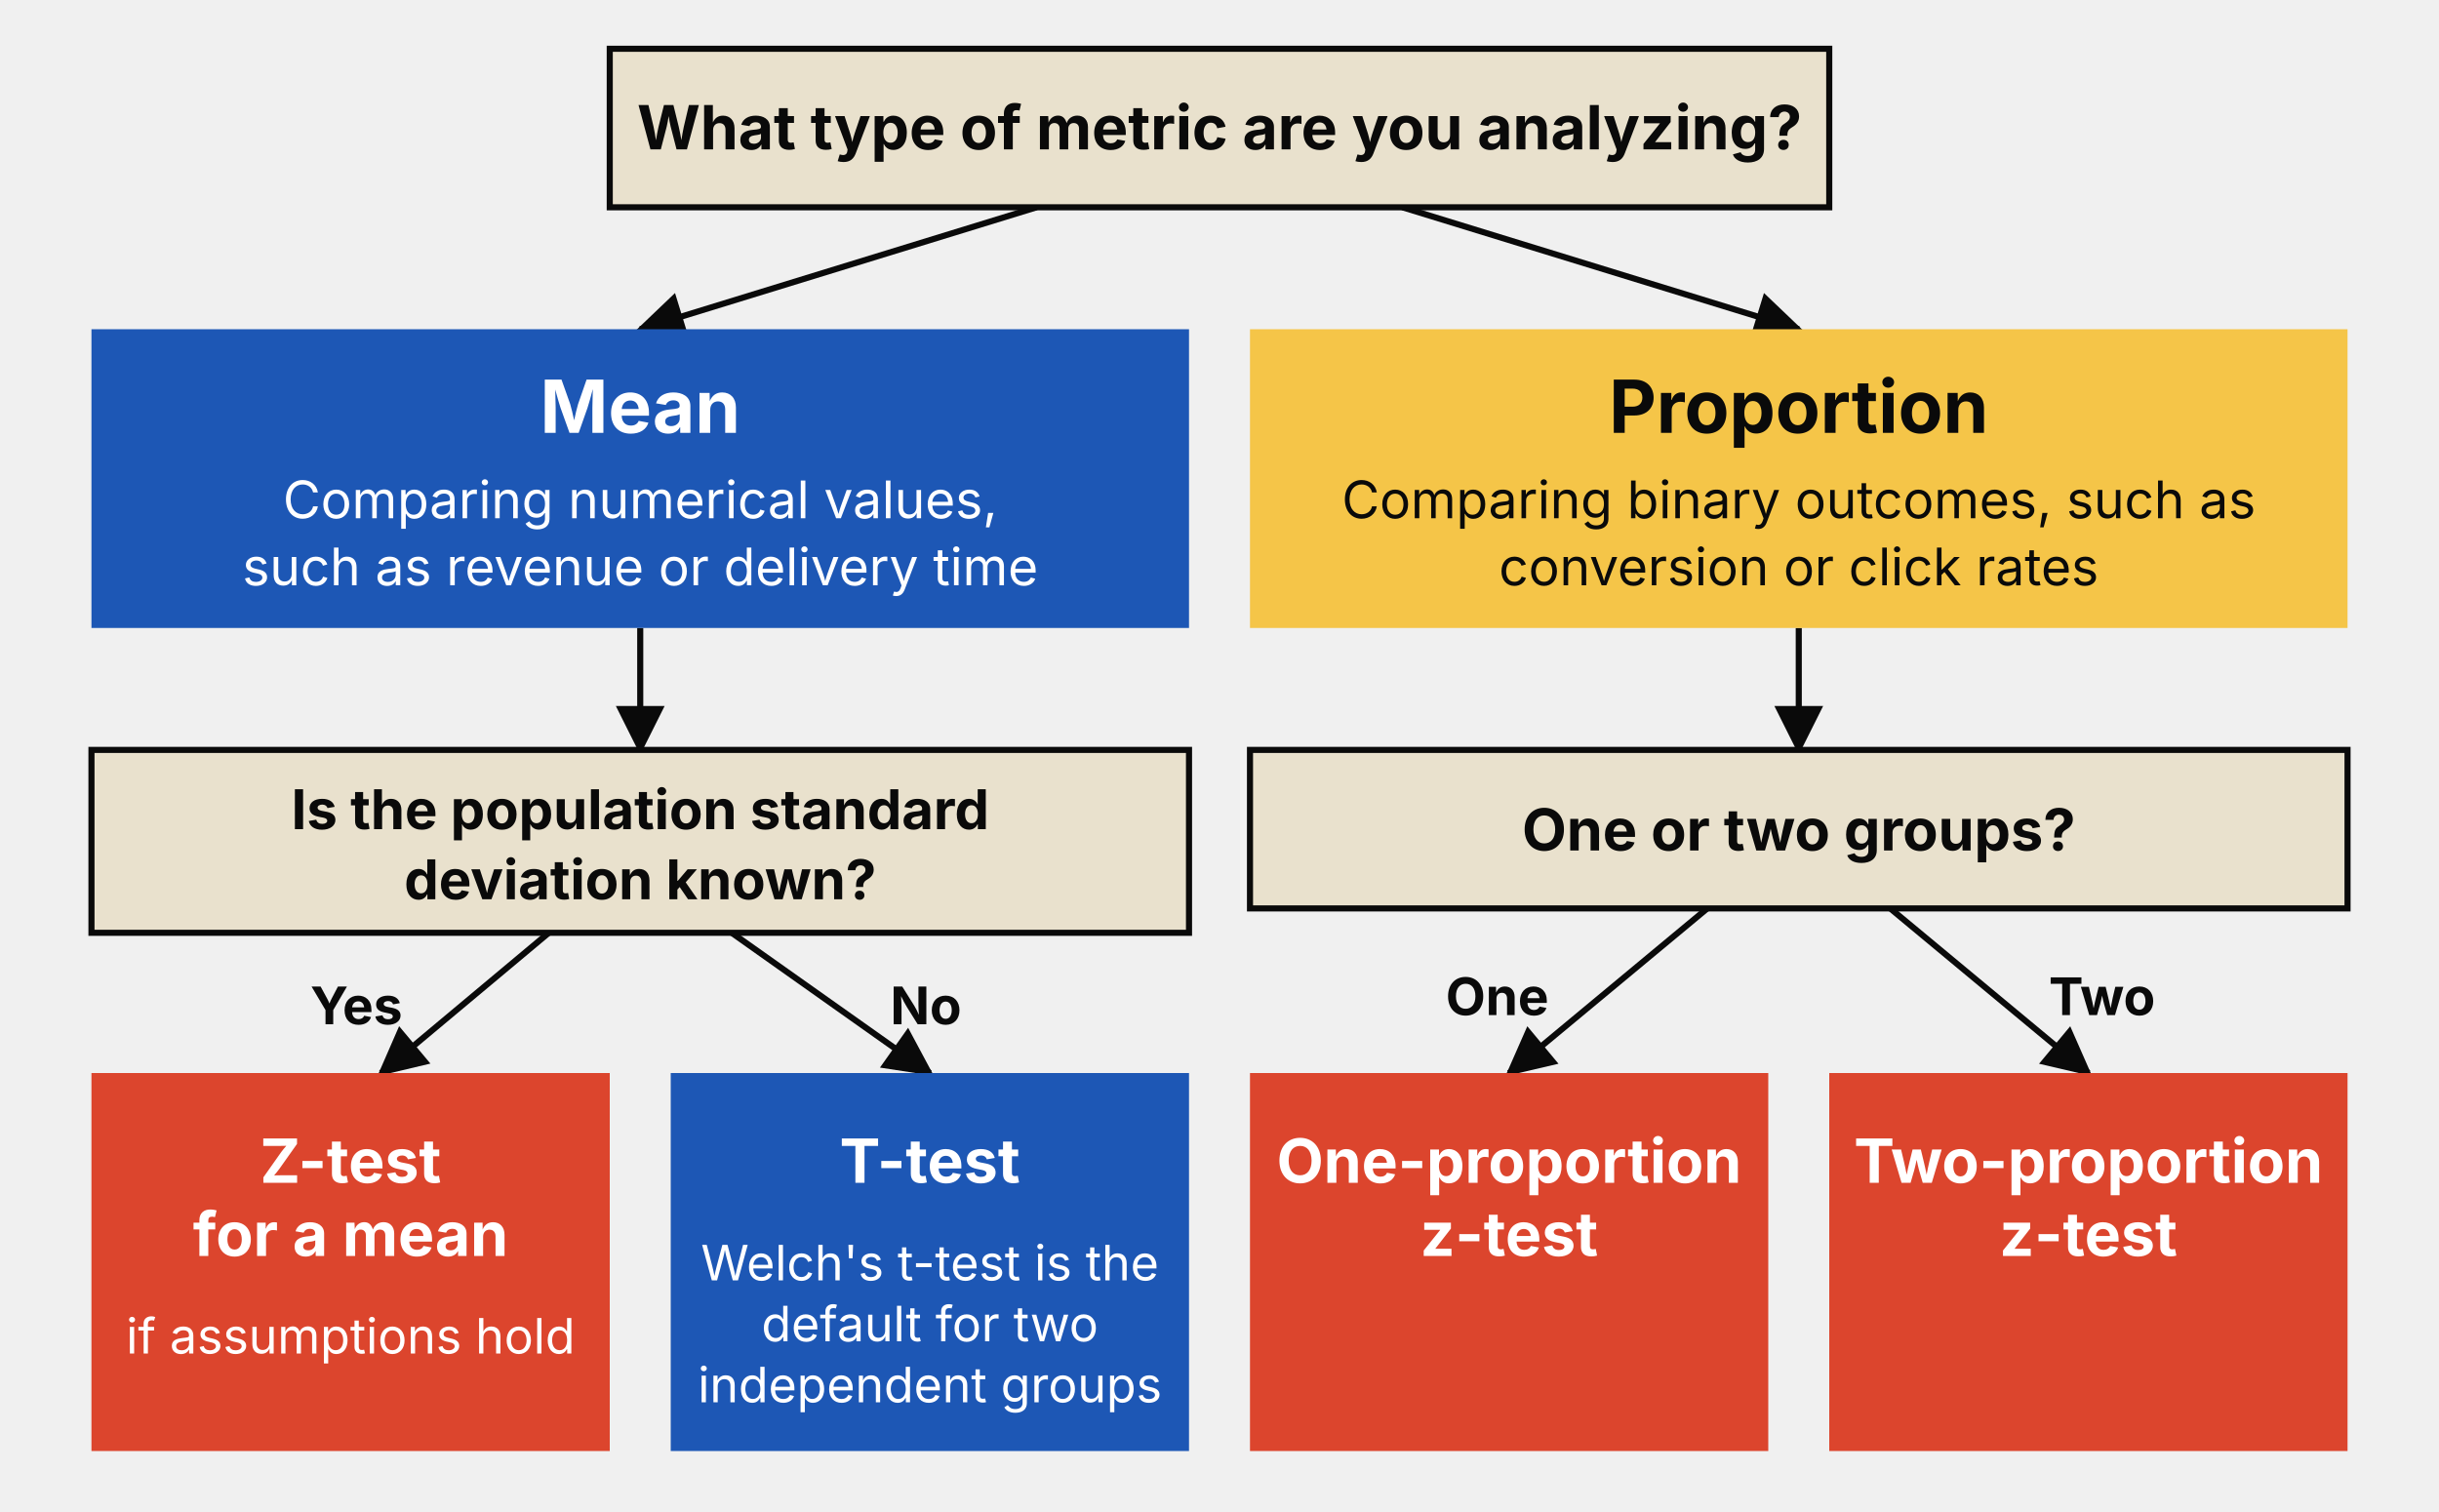
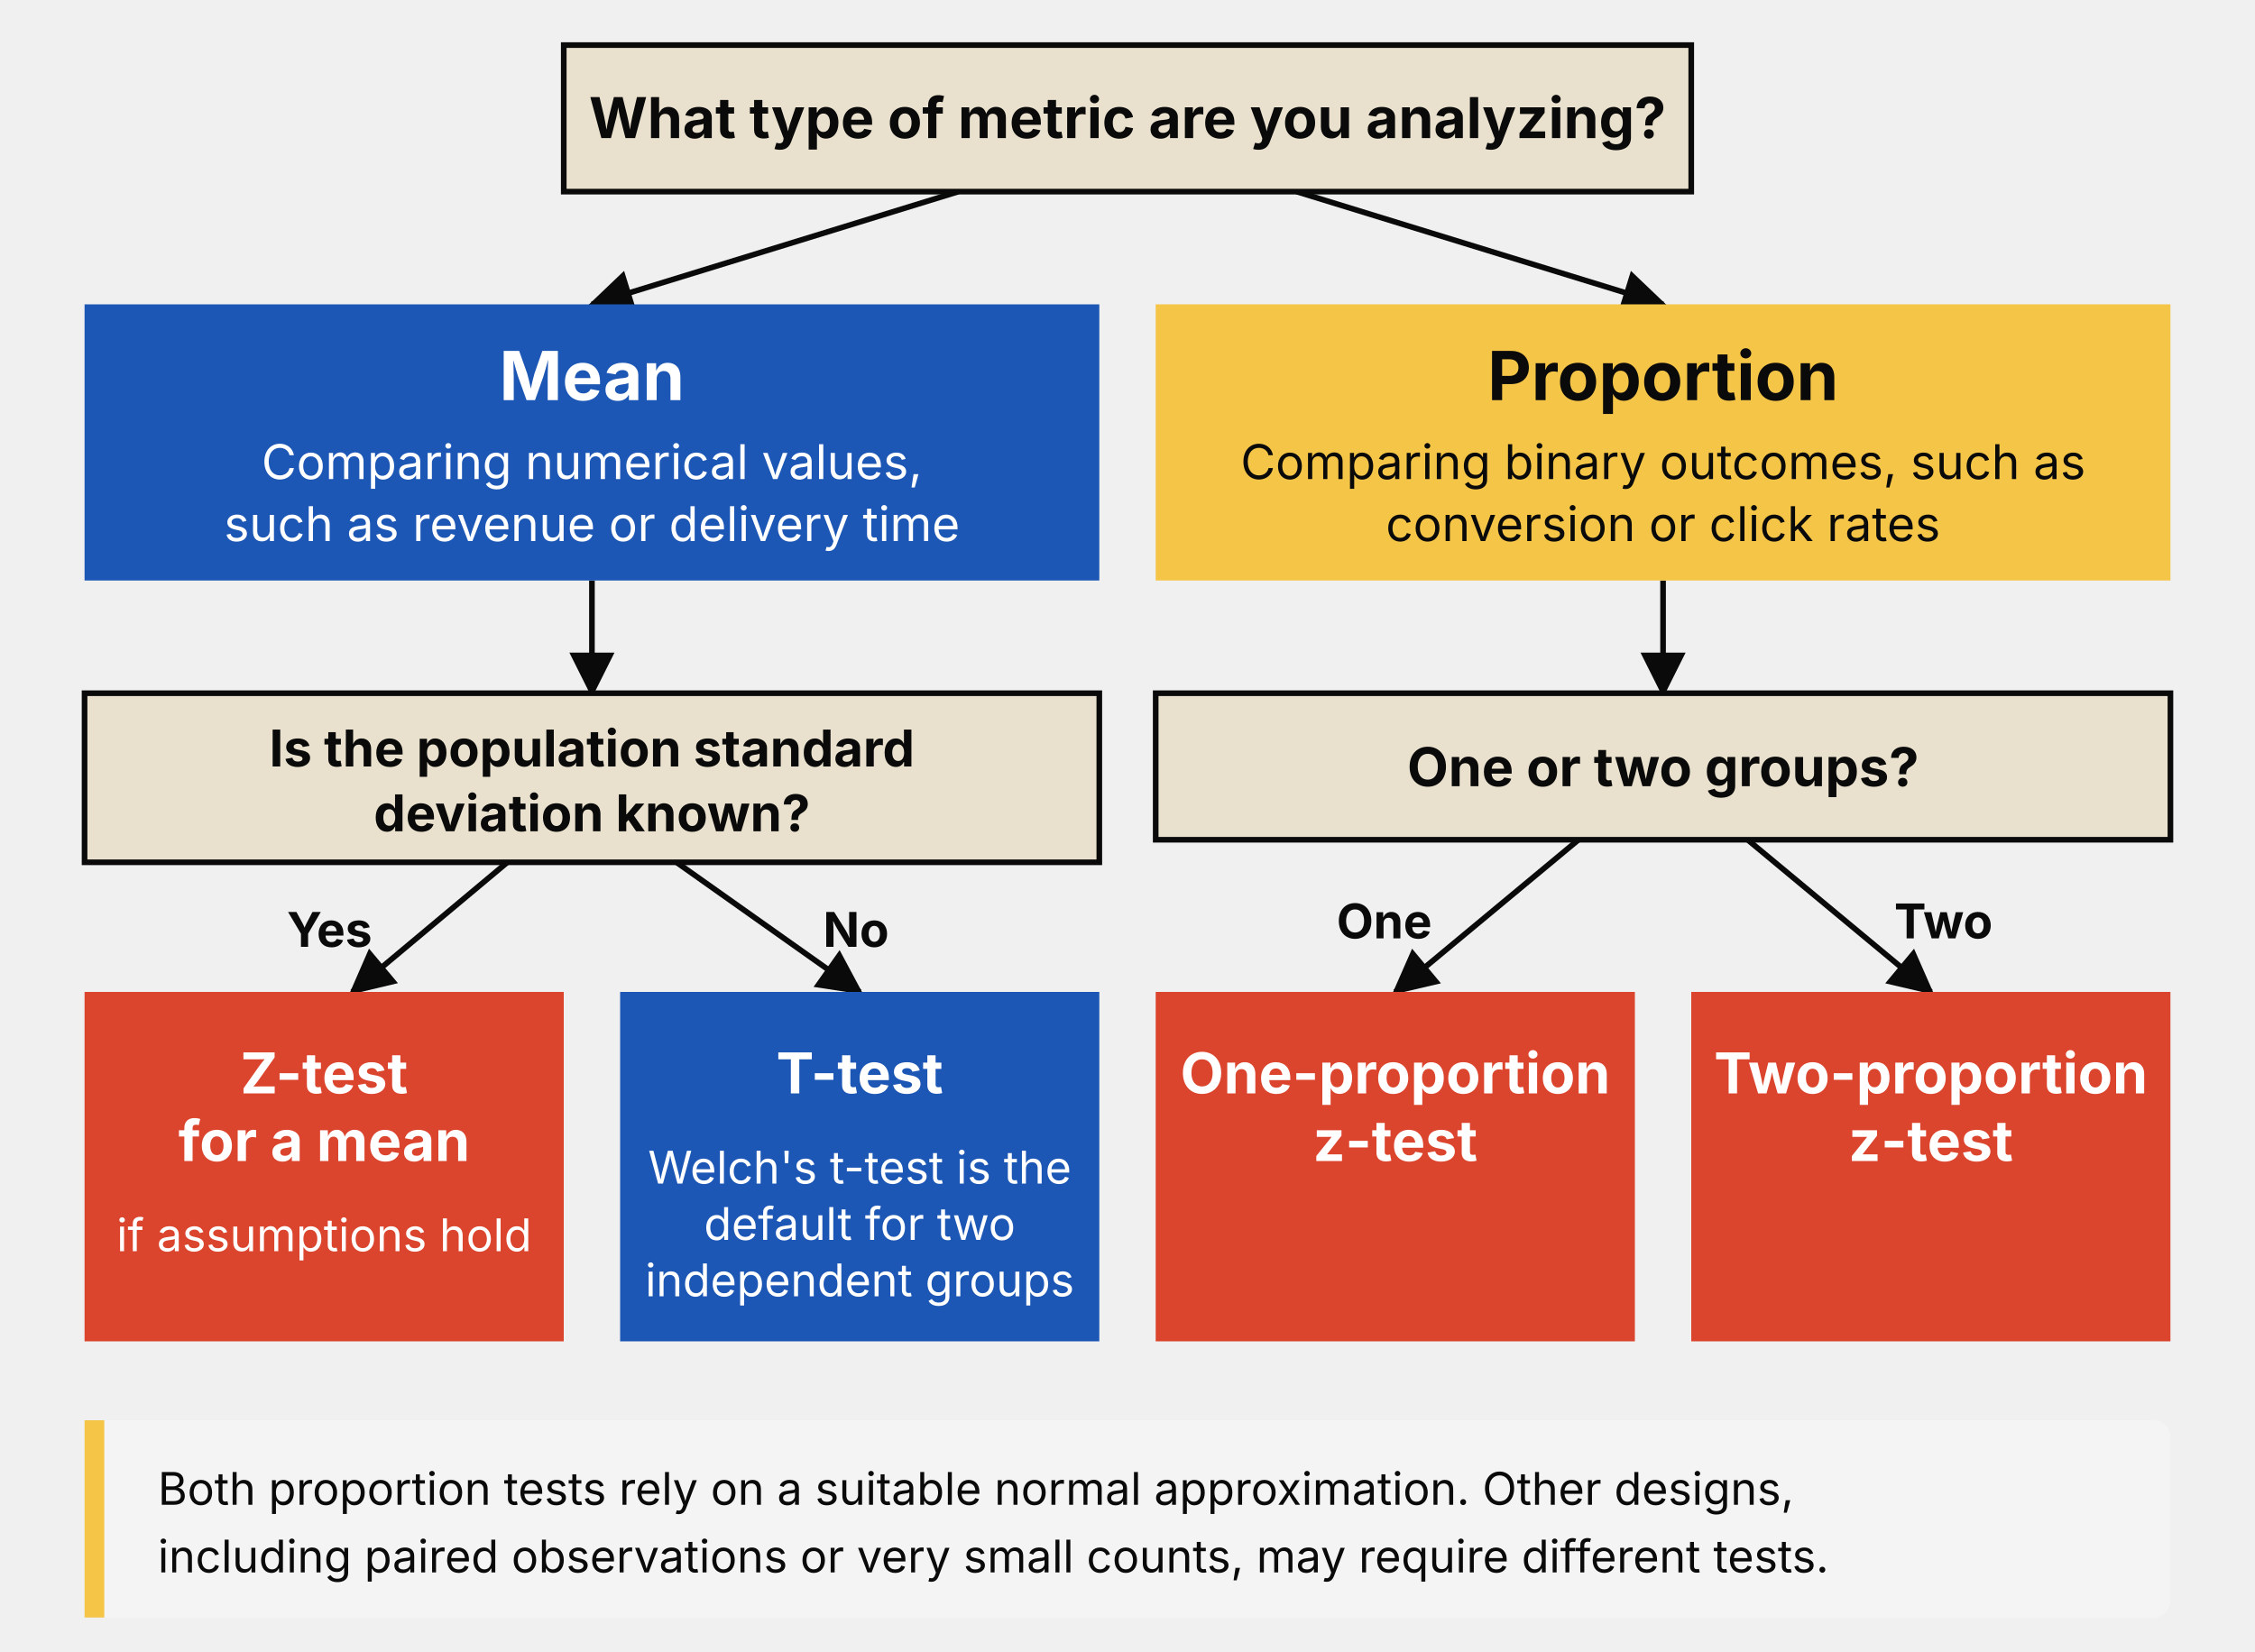
- <svg xmlns="http://www.w3.org/2000/svg" viewBox="0 0 800 496" role="img" aria-label="Decision tree. First question: what type of metric are you analyzing? A mean leads to the question whether the population standard deviation is known: yes means a z-test for a mean, no means a t-test, with Welch's t-test as the default for two independent groups. A proportion leads to the question whether there are one or two groups: one means a one-proportion z-test, two means a two-proportion z-test.">
+ <svg xmlns="http://www.w3.org/2000/svg" viewBox="0 0 800 586" role="img" aria-label="Decision tree. First question: what type of metric are you analyzing? A mean leads to the question whether the population standard deviation is known: yes means a z-test for a mean, no means a t-test, with Welch's t-test as the default for two independent groups. A proportion leads to the question whether there are one or two groups: one means a one-proportion z-test, two means a two-proportion z-test.">
  <defs>
    <marker id="arr" viewBox="0 0 10 10" refX="9" refY="5" markerWidth="8" markerHeight="8" orient="auto-start-reverse">
      <path d="M0 0 L10 5 L0 10 z" fill="#0a0a0a" />
    </marker>
  </defs>
  <g font-family="Inter, Helvetica, Arial, sans-serif" font-size="17" fill="#0a0a0a" text-anchor="middle">
    <g stroke="#0a0a0a" stroke-width="2" fill="none" marker-end="url(#arr)">
      <path d="M340 68 L210 108" />
      <path d="M460 68 L590 108" />
      <path d="M210 206 L210 246" />
      <path d="M590 206 L590 246" />
      <path d="M180 306 L125 352" />
      <path d="M240 306 L305 352" />
      <path d="M560 298 L495 352" />
      <path d="M620 298 L685 352" />
    </g>
    <rect x="200" y="16" width="400" height="52" fill="#e9e1cd" stroke="#0a0a0a" stroke-width="2" />
    <text x="400" y="49" font-size="20" font-weight="700">What type of metric are you analyzing?</text>
    <rect x="30" y="108" width="360" height="98" fill="#1d57b5" />
    <text x="210" y="142" fill="#ffffff" font-size="24" font-weight="700">Mean</text>
    <text x="210" y="170" fill="#ffffff">Comparing numerical values,</text>
    <text x="210" y="192" fill="#ffffff">such as revenue or delivery time</text>
    <rect x="30" y="246" width="360" height="60" fill="#e9e1cd" stroke="#0a0a0a" stroke-width="2" />
    <text x="210" y="272" font-size="18" font-weight="700">Is the population standard</text>
    <text x="210" y="295" font-size="18" font-weight="700">deviation known?</text>
    <text x="132" y="336" font-weight="700" text-anchor="end">Yes</text>
    <text x="292" y="336" font-weight="700" text-anchor="start">No</text>
    <rect x="30" y="352" width="170" height="124" fill="#dc452d" />
    <text x="115" y="388" fill="#ffffff" font-size="20" font-weight="700">Z-test</text>
    <text x="115" y="412" fill="#ffffff" font-size="20" font-weight="700">for a mean</text>
    <text x="115" y="444" fill="#ffffff" font-size="16">if assumptions hold</text>
    <rect x="220" y="352" width="170" height="124" fill="#1d57b5" />
    <text x="305" y="388" fill="#ffffff" font-size="20" font-weight="700">T-test</text>
    <text x="305" y="420" fill="#ffffff" font-size="16">Welch's t-test is the</text>
    <text x="305" y="440" fill="#ffffff" font-size="16">default for two</text>
    <text x="305" y="460" fill="#ffffff" font-size="16">independent groups</text>
    <rect x="410" y="108" width="360" height="98" fill="#f5c548" />
    <text x="590" y="142" font-size="24" font-weight="700">Proportion</text>
    <text x="590" y="170">Comparing binary outcomes, such as</text>
    <text x="590" y="192">conversion or click rates</text>
    <rect x="410" y="246" width="360" height="52" fill="#e9e1cd" stroke="#0a0a0a" stroke-width="2" />
    <text x="590" y="279" font-size="19" font-weight="700">One or two groups?</text>
    <text x="508" y="333" font-weight="700" text-anchor="end">One</text>
    <text x="672" y="333" font-weight="700" text-anchor="start">Two</text>
    <rect x="410" y="352" width="170" height="124" fill="#dc452d" />
    <text x="495" y="388" fill="#ffffff" font-size="20" font-weight="700">One-proportion</text>
    <text x="495" y="412" fill="#ffffff" font-size="20" font-weight="700">z-test</text>
    <rect x="600" y="352" width="170" height="124" fill="#dc452d" />
    <text x="685" y="388" fill="#ffffff" font-size="20" font-weight="700">Two-proportion</text>
    <text x="685" y="412" fill="#ffffff" font-size="20" font-weight="700">z-test</text>
+     <rect x="30" y="504" width="740" height="70" rx="6" fill="#f4f4f5" />
+     <rect x="30" y="504" width="7" height="70" fill="#f5c548" />
+     <text x="56" y="534" font-size="16" text-anchor="start">Both proportion tests rely on a suitable normal approximation. Other designs,</text>
+     <text x="56" y="558" font-size="16" text-anchor="start">including paired observations or very small counts, may require different tests.</text>
  </g>
</svg>
